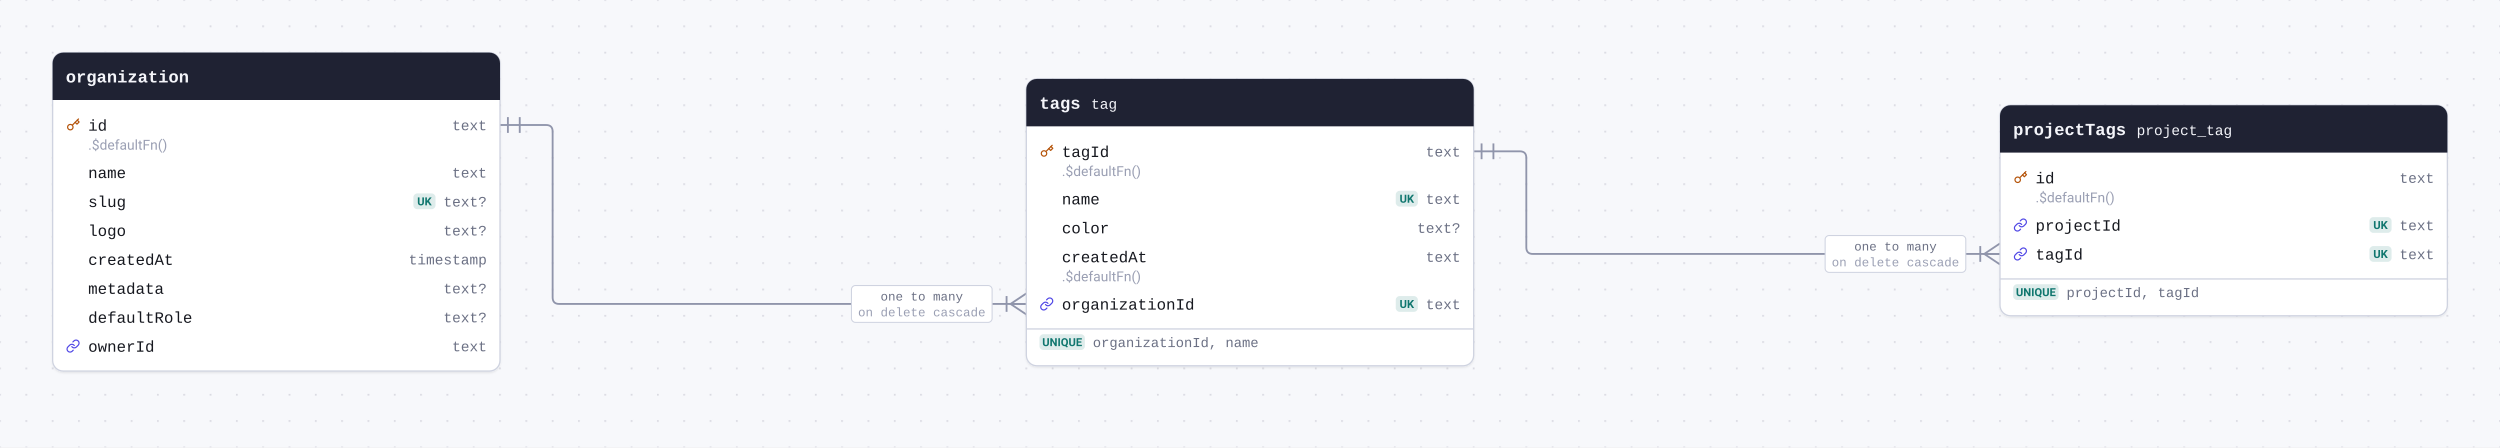
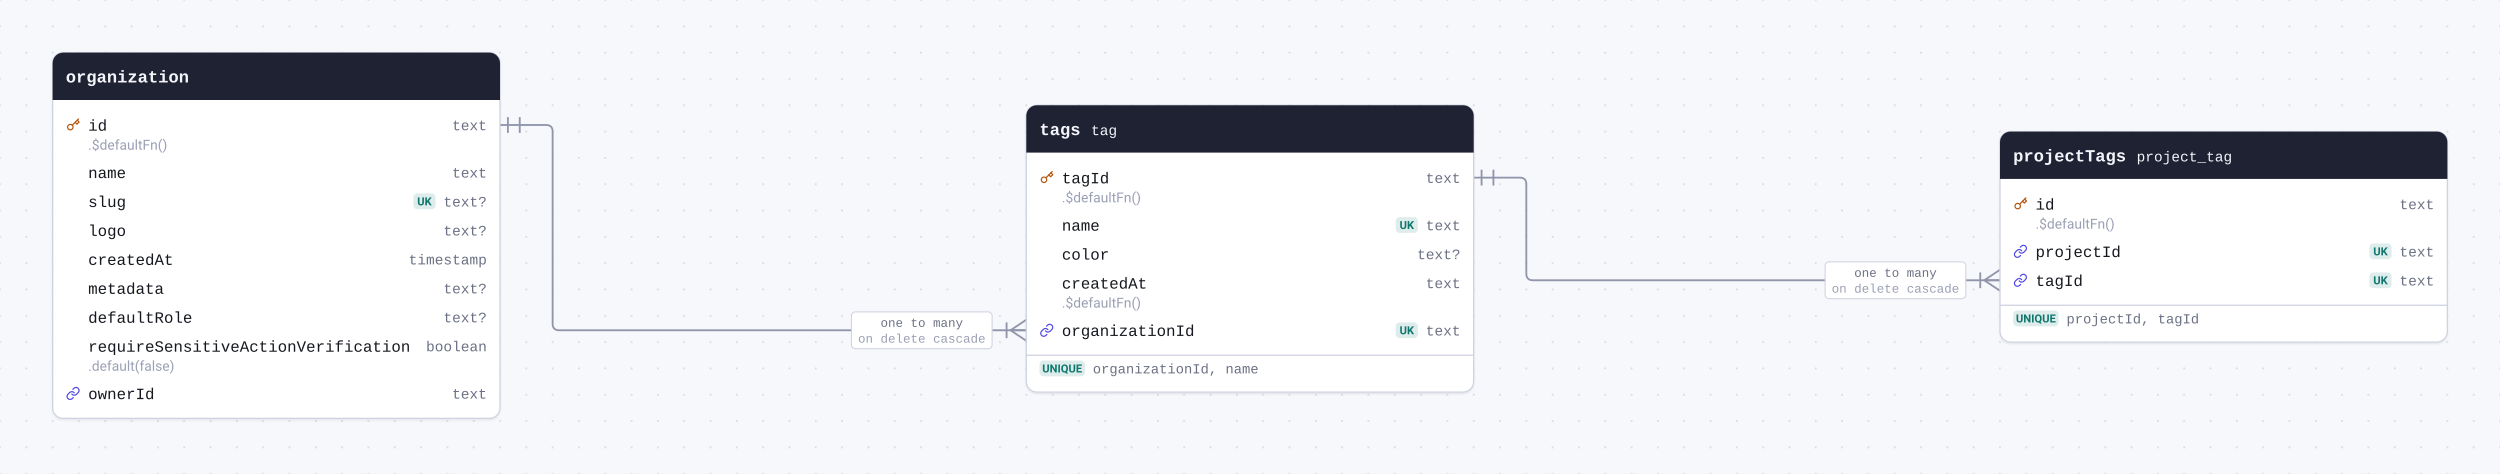
- <svg xmlns="http://www.w3.org/2000/svg" width="1900" height="340" viewBox="0 0 1900 340">
+ <svg xmlns="http://www.w3.org/2000/svg" width="1900" height="360" viewBox="0 0 1900 360">
  <defs>
    <pattern id="dots" x="-0.7" y="-0.7" width="20" height="20" patternUnits="userSpaceOnUse">
      <circle cx="0.7" cy="0.7" r="0.7" fill="#d4d4dc" />
    </pattern>
    <filter id="node-shadow" x="-5%" y="-5%" width="110%" height="115%">
      <feDropShadow dx="0" dy="1" stdDeviation="1" flood-color="#000000" flood-opacity="0.08" />
    </filter>
  </defs>
-   <rect x="0" y="0" width="1900" height="340" fill="#f7f8fb" />
-   <rect x="0" y="0" width="1900" height="340" fill="url(#dots)" />
+   <rect x="0" y="0" width="1900" height="360" fill="#f7f8fb" />
+   <rect x="0" y="0" width="1900" height="360" fill="url(#dots)" />
  <g class="relation-edge">
-     <path d="M380 95L400 95L 415,95Q 420,95 420,100L 420,226Q 420,231 425,231L760 231L780 231" fill="none" stroke="#9095ab" stroke-width="1.4" />
+     <path d="M380 95L400 95L 415,95Q 420,95 420,100L 420,246Q 420,251 425,251L760 251L780 251" fill="none" stroke="#9095ab" stroke-width="1.4" />
    <g transform="translate(380 95) scale(-1 1)" fill="none" stroke="#9095ab" stroke-width="1.4">
      <path d="M-6 -6 L-6 6" />
      <path d="M-15 -6 L-15 6" />
    </g>
-     <g transform="translate(780 231)" fill="none" stroke="#9095ab" stroke-width="1.4">
+     <g transform="translate(780 251)" fill="none" stroke="#9095ab" stroke-width="1.4">
      <path d="M0 -8 L-12 0 L0 8 M-12 0 L0 0" />
      <path d="M-15 -6 L-15 6" />
    </g>
  </g>
  <g class="relation-edge">
-     <path d="M1120 115L1140 115L 1155,115Q 1160,115 1160,120L 1160,188Q 1160,193 1165,193L1500 193L1520 193" fill="none" stroke="#9095ab" stroke-width="1.4" />
-     <g transform="translate(1120 115) scale(-1 1)" fill="none" stroke="#9095ab" stroke-width="1.4">
+     <path d="M1120 135L1140 135L 1155,135Q 1160,135 1160,140L 1160,208Q 1160,213 1165,213L1500 213L1520 213" fill="none" stroke="#9095ab" stroke-width="1.4" />
+     <g transform="translate(1120 135) scale(-1 1)" fill="none" stroke="#9095ab" stroke-width="1.4">
      <path d="M-6 -6 L-6 6" />
      <path d="M-15 -6 L-15 6" />
    </g>
-     <g transform="translate(1520 193)" fill="none" stroke="#9095ab" stroke-width="1.4">
+     <g transform="translate(1520 213)" fill="none" stroke="#9095ab" stroke-width="1.4">
      <path d="M0 -8 L-12 0 L0 8 M-12 0 L0 0" />
      <path d="M-15 -6 L-15 6" />
    </g>
  </g>
  <g class="model-node">
    <clipPath id="node-clip-0">
-       <rect x="40" y="40" width="340" height="242" rx="8" />
+       <rect x="40" y="40" width="340" height="278" rx="8" />
    </clipPath>
-     <rect x="40" y="40" width="340" height="242" rx="8" fill="#ffffff" stroke="#cfd3e0" filter="url(#node-shadow)" />
+     <rect x="40" y="40" width="340" height="278" rx="8" fill="#ffffff" stroke="#cfd3e0" filter="url(#node-shadow)" />
    <rect x="40" y="40" width="340" height="36" fill="#1f2233" clip-path="url(#node-clip-0)" />
    <text x="50" y="62.68" font-family="ui-monospace, SF Mono, Menlo, Consolas, Liberation Mono, DejaVu Sans Mono, monospace" font-size="13" font-weight="700" fill="#f4f5fa">organization</text>
    <g transform="translate(50 89.5) scale(0.46)" fill="none" stroke="#b45309" stroke-width="2" stroke-linecap="round" stroke-linejoin="round">
      <circle cx="7.5" cy="15.5" r="4.5" />
      <path d="m21 2-9.6 9.6" />
      <path d="m15.5 7.5 3 3L22 7l-3-3" />
    </g>
    <text x="67" y="99.32" font-family="ui-monospace, SF Mono, Menlo, Consolas, Liberation Mono, DejaVu Sans Mono, monospace" font-size="12" fill="#16181f">id</text>
    <text x="370" y="98.96" font-family="ui-monospace, SF Mono, Menlo, Consolas, Liberation Mono, DejaVu Sans Mono, monospace" font-size="11" text-anchor="end" fill="#6b7084">text</text>
    <text x="67" y="113.78" font-family="ui-sans-serif, -apple-system, Segoe UI, Roboto, Helvetica Neue, Arial, DejaVu Sans, sans-serif" font-size="10.5" fill="#9a9fb3">.$defaultFn()</text>
    <text x="67" y="135.32" font-family="ui-monospace, SF Mono, Menlo, Consolas, Liberation Mono, DejaVu Sans Mono, monospace" font-size="12" fill="#16181f">name</text>
    <text x="370" y="134.96" font-family="ui-monospace, SF Mono, Menlo, Consolas, Liberation Mono, DejaVu Sans Mono, monospace" font-size="11" text-anchor="end" fill="#6b7084">text</text>
    <rect x="314.16" y="147" width="16.84" height="12" rx="3" fill="#0f766e" fill-opacity="0.14" />
    <text x="322.58" y="156.06" font-family="ui-sans-serif, -apple-system, Segoe UI, Roboto, Helvetica Neue, Arial, DejaVu Sans, sans-serif" font-size="8.5" font-weight="600" text-anchor="middle" fill="#0f766e">UK</text>
    <text x="67" y="157.32" font-family="ui-monospace, SF Mono, Menlo, Consolas, Liberation Mono, DejaVu Sans Mono, monospace" font-size="12" fill="#16181f">slug</text>
    <text x="370" y="156.96" font-family="ui-monospace, SF Mono, Menlo, Consolas, Liberation Mono, DejaVu Sans Mono, monospace" font-size="11" text-anchor="end" fill="#6b7084">text?</text>
    <text x="67" y="179.32" font-family="ui-monospace, SF Mono, Menlo, Consolas, Liberation Mono, DejaVu Sans Mono, monospace" font-size="12" fill="#16181f">logo</text>
    <text x="370" y="178.96" font-family="ui-monospace, SF Mono, Menlo, Consolas, Liberation Mono, DejaVu Sans Mono, monospace" font-size="11" text-anchor="end" fill="#6b7084">text?</text>
    <text x="67" y="201.32" font-family="ui-monospace, SF Mono, Menlo, Consolas, Liberation Mono, DejaVu Sans Mono, monospace" font-size="12" fill="#16181f">createdAt</text>
    <text x="370" y="200.96" font-family="ui-monospace, SF Mono, Menlo, Consolas, Liberation Mono, DejaVu Sans Mono, monospace" font-size="11" text-anchor="end" fill="#6b7084">timestamp</text>
    <text x="67" y="223.32" font-family="ui-monospace, SF Mono, Menlo, Consolas, Liberation Mono, DejaVu Sans Mono, monospace" font-size="12" fill="#16181f">metadata</text>
    <text x="370" y="222.96" font-family="ui-monospace, SF Mono, Menlo, Consolas, Liberation Mono, DejaVu Sans Mono, monospace" font-size="11" text-anchor="end" fill="#6b7084">text?</text>
    <text x="67" y="245.32" font-family="ui-monospace, SF Mono, Menlo, Consolas, Liberation Mono, DejaVu Sans Mono, monospace" font-size="12" fill="#16181f">defaultRole</text>
    <text x="370" y="244.96" font-family="ui-monospace, SF Mono, Menlo, Consolas, Liberation Mono, DejaVu Sans Mono, monospace" font-size="11" text-anchor="end" fill="#6b7084">text?</text>
-     <g transform="translate(50 257.5) scale(0.46)" fill="none" stroke="#4f46e5" stroke-width="2" stroke-linecap="round" stroke-linejoin="round">
+     <text x="67" y="267.32" font-family="ui-monospace, SF Mono, Menlo, Consolas, Liberation Mono, DejaVu Sans Mono, monospace" font-size="12" fill="#16181f">requireSensitiveActionVerification</text>
+     <text x="370" y="266.96" font-family="ui-monospace, SF Mono, Menlo, Consolas, Liberation Mono, DejaVu Sans Mono, monospace" font-size="11" text-anchor="end" fill="#6b7084">boolean</text>
+     <text x="67" y="281.78" font-family="ui-sans-serif, -apple-system, Segoe UI, Roboto, Helvetica Neue, Arial, DejaVu Sans, sans-serif" font-size="10.5" fill="#9a9fb3">.default(false)</text>
+     <g transform="translate(50 293.5) scale(0.46)" fill="none" stroke="#4f46e5" stroke-width="2" stroke-linecap="round" stroke-linejoin="round">
      <path d="M10 13a5 5 0 0 0 7.54.54l3-3a5 5 0 0 0-7.07-7.07l-1.72 1.71" />
      <path d="M14 11a5 5 0 0 0-7.54-.54l-3 3a5 5 0 0 0 7.07 7.07l1.71-1.71" />
    </g>
-     <text x="67" y="267.32" font-family="ui-monospace, SF Mono, Menlo, Consolas, Liberation Mono, DejaVu Sans Mono, monospace" font-size="12" fill="#16181f">ownerId</text>
-     <text x="370" y="266.96" font-family="ui-monospace, SF Mono, Menlo, Consolas, Liberation Mono, DejaVu Sans Mono, monospace" font-size="11" text-anchor="end" fill="#6b7084">text</text>
+     <text x="67" y="303.32" font-family="ui-monospace, SF Mono, Menlo, Consolas, Liberation Mono, DejaVu Sans Mono, monospace" font-size="12" fill="#16181f">ownerId</text>
+     <text x="370" y="302.96" font-family="ui-monospace, SF Mono, Menlo, Consolas, Liberation Mono, DejaVu Sans Mono, monospace" font-size="11" text-anchor="end" fill="#6b7084">text</text>
  </g>
  <g class="model-node">
    <clipPath id="node-clip-1">
-       <rect x="780" y="60" width="340" height="218" rx="8" />
+       <rect x="780" y="80" width="340" height="218" rx="8" />
    </clipPath>
-     <rect x="780" y="60" width="340" height="218" rx="8" fill="#ffffff" stroke="#cfd3e0" filter="url(#node-shadow)" />
-     <rect x="780" y="60" width="340" height="36" fill="#1f2233" clip-path="url(#node-clip-1)" />
-     <text x="790" y="82.68" font-family="ui-monospace, SF Mono, Menlo, Consolas, Liberation Mono, DejaVu Sans Mono, monospace" font-size="13" font-weight="700" fill="#f4f5fa">tags<tspan dx="8" font-size="11" font-weight="400" opacity="0.6">tag</tspan>
+     <rect x="780" y="80" width="340" height="218" rx="8" fill="#ffffff" stroke="#cfd3e0" filter="url(#node-shadow)" />
+     <rect x="780" y="80" width="340" height="36" fill="#1f2233" clip-path="url(#node-clip-1)" />
+     <text x="790" y="102.68" font-family="ui-monospace, SF Mono, Menlo, Consolas, Liberation Mono, DejaVu Sans Mono, monospace" font-size="13" font-weight="700" fill="#f4f5fa">tags<tspan dx="8" font-size="11" font-weight="400" opacity="0.6">tag</tspan>
    </text>
-     <g transform="translate(790 109.5) scale(0.46)" fill="none" stroke="#b45309" stroke-width="2" stroke-linecap="round" stroke-linejoin="round">
+     <g transform="translate(790 129.5) scale(0.46)" fill="none" stroke="#b45309" stroke-width="2" stroke-linecap="round" stroke-linejoin="round">
      <circle cx="7.5" cy="15.5" r="4.5" />
      <path d="m21 2-9.6 9.6" />
      <path d="m15.5 7.5 3 3L22 7l-3-3" />
    </g>
-     <text x="807" y="119.32" font-family="ui-monospace, SF Mono, Menlo, Consolas, Liberation Mono, DejaVu Sans Mono, monospace" font-size="12" fill="#16181f">tagId</text>
-     <text x="1110" y="118.96" font-family="ui-monospace, SF Mono, Menlo, Consolas, Liberation Mono, DejaVu Sans Mono, monospace" font-size="11" text-anchor="end" fill="#6b7084">text</text>
-     <text x="807" y="133.78" font-family="ui-sans-serif, -apple-system, Segoe UI, Roboto, Helvetica Neue, Arial, DejaVu Sans, sans-serif" font-size="10.5" fill="#9a9fb3">.$defaultFn()</text>
-     <rect x="1060.76" y="145" width="16.84" height="12" rx="3" fill="#0f766e" fill-opacity="0.14" />
-     <text x="1069.18" y="154.06" font-family="ui-sans-serif, -apple-system, Segoe UI, Roboto, Helvetica Neue, Arial, DejaVu Sans, sans-serif" font-size="8.5" font-weight="600" text-anchor="middle" fill="#0f766e">UK</text>
-     <text x="807" y="155.32" font-family="ui-monospace, SF Mono, Menlo, Consolas, Liberation Mono, DejaVu Sans Mono, monospace" font-size="12" fill="#16181f">name</text>
-     <text x="1110" y="154.96" font-family="ui-monospace, SF Mono, Menlo, Consolas, Liberation Mono, DejaVu Sans Mono, monospace" font-size="11" text-anchor="end" fill="#6b7084">text</text>
-     <text x="807" y="177.32" font-family="ui-monospace, SF Mono, Menlo, Consolas, Liberation Mono, DejaVu Sans Mono, monospace" font-size="12" fill="#16181f">color</text>
-     <text x="1110" y="176.96" font-family="ui-monospace, SF Mono, Menlo, Consolas, Liberation Mono, DejaVu Sans Mono, monospace" font-size="11" text-anchor="end" fill="#6b7084">text?</text>
-     <text x="807" y="199.32" font-family="ui-monospace, SF Mono, Menlo, Consolas, Liberation Mono, DejaVu Sans Mono, monospace" font-size="12" fill="#16181f">createdAt</text>
-     <text x="1110" y="198.96" font-family="ui-monospace, SF Mono, Menlo, Consolas, Liberation Mono, DejaVu Sans Mono, monospace" font-size="11" text-anchor="end" fill="#6b7084">text</text>
-     <text x="807" y="213.78" font-family="ui-sans-serif, -apple-system, Segoe UI, Roboto, Helvetica Neue, Arial, DejaVu Sans, sans-serif" font-size="10.5" fill="#9a9fb3">.$defaultFn()</text>
-     <g transform="translate(790 225.5) scale(0.46)" fill="none" stroke="#4f46e5" stroke-width="2" stroke-linecap="round" stroke-linejoin="round">
+     <text x="807" y="139.32" font-family="ui-monospace, SF Mono, Menlo, Consolas, Liberation Mono, DejaVu Sans Mono, monospace" font-size="12" fill="#16181f">tagId</text>
+     <text x="1110" y="138.96" font-family="ui-monospace, SF Mono, Menlo, Consolas, Liberation Mono, DejaVu Sans Mono, monospace" font-size="11" text-anchor="end" fill="#6b7084">text</text>
+     <text x="807" y="153.78" font-family="ui-sans-serif, -apple-system, Segoe UI, Roboto, Helvetica Neue, Arial, DejaVu Sans, sans-serif" font-size="10.5" fill="#9a9fb3">.$defaultFn()</text>
+     <rect x="1060.76" y="165" width="16.84" height="12" rx="3" fill="#0f766e" fill-opacity="0.14" />
+     <text x="1069.18" y="174.06" font-family="ui-sans-serif, -apple-system, Segoe UI, Roboto, Helvetica Neue, Arial, DejaVu Sans, sans-serif" font-size="8.5" font-weight="600" text-anchor="middle" fill="#0f766e">UK</text>
+     <text x="807" y="175.32" font-family="ui-monospace, SF Mono, Menlo, Consolas, Liberation Mono, DejaVu Sans Mono, monospace" font-size="12" fill="#16181f">name</text>
+     <text x="1110" y="174.96" font-family="ui-monospace, SF Mono, Menlo, Consolas, Liberation Mono, DejaVu Sans Mono, monospace" font-size="11" text-anchor="end" fill="#6b7084">text</text>
+     <text x="807" y="197.32" font-family="ui-monospace, SF Mono, Menlo, Consolas, Liberation Mono, DejaVu Sans Mono, monospace" font-size="12" fill="#16181f">color</text>
+     <text x="1110" y="196.96" font-family="ui-monospace, SF Mono, Menlo, Consolas, Liberation Mono, DejaVu Sans Mono, monospace" font-size="11" text-anchor="end" fill="#6b7084">text?</text>
+     <text x="807" y="219.32" font-family="ui-monospace, SF Mono, Menlo, Consolas, Liberation Mono, DejaVu Sans Mono, monospace" font-size="12" fill="#16181f">createdAt</text>
+     <text x="1110" y="218.96" font-family="ui-monospace, SF Mono, Menlo, Consolas, Liberation Mono, DejaVu Sans Mono, monospace" font-size="11" text-anchor="end" fill="#6b7084">text</text>
+     <text x="807" y="233.78" font-family="ui-sans-serif, -apple-system, Segoe UI, Roboto, Helvetica Neue, Arial, DejaVu Sans, sans-serif" font-size="10.5" fill="#9a9fb3">.$defaultFn()</text>
+     <g transform="translate(790 245.5) scale(0.46)" fill="none" stroke="#4f46e5" stroke-width="2" stroke-linecap="round" stroke-linejoin="round">
      <path d="M10 13a5 5 0 0 0 7.54.54l3-3a5 5 0 0 0-7.07-7.07l-1.72 1.71" />
      <path d="M14 11a5 5 0 0 0-7.54-.54l-3 3a5 5 0 0 0 7.07 7.07l1.71-1.71" />
    </g>
-     <rect x="1060.76" y="225" width="16.84" height="12" rx="3" fill="#0f766e" fill-opacity="0.14" />
-     <text x="1069.18" y="234.06" font-family="ui-sans-serif, -apple-system, Segoe UI, Roboto, Helvetica Neue, Arial, DejaVu Sans, sans-serif" font-size="8.5" font-weight="600" text-anchor="middle" fill="#0f766e">UK</text>
-     <text x="807" y="235.32" font-family="ui-monospace, SF Mono, Menlo, Consolas, Liberation Mono, DejaVu Sans Mono, monospace" font-size="12" fill="#16181f">organizationId</text>
-     <text x="1110" y="234.96" font-family="ui-monospace, SF Mono, Menlo, Consolas, Liberation Mono, DejaVu Sans Mono, monospace" font-size="11" text-anchor="end" fill="#6b7084">text</text>
-     <path d="M780 250H1120" stroke="#cfd3e0" stroke-width="1" />
-     <rect x="790" y="254" width="34.52" height="12" rx="3" fill="#0f766e" fill-opacity="0.14" />
-     <text x="807.26" y="263.06" font-family="ui-sans-serif, -apple-system, Segoe UI, Roboto, Helvetica Neue, Arial, DejaVu Sans, sans-serif" font-size="8.5" font-weight="600" text-anchor="middle" fill="#0f766e">UNIQUE</text>
-     <text x="830.52" y="263.78" font-family="ui-monospace, SF Mono, Menlo, Consolas, Liberation Mono, DejaVu Sans Mono, monospace" font-size="10.5" fill="#6b7084">organizationId, name</text>
+     <rect x="1060.76" y="245" width="16.84" height="12" rx="3" fill="#0f766e" fill-opacity="0.14" />
+     <text x="1069.18" y="254.06" font-family="ui-sans-serif, -apple-system, Segoe UI, Roboto, Helvetica Neue, Arial, DejaVu Sans, sans-serif" font-size="8.5" font-weight="600" text-anchor="middle" fill="#0f766e">UK</text>
+     <text x="807" y="255.32" font-family="ui-monospace, SF Mono, Menlo, Consolas, Liberation Mono, DejaVu Sans Mono, monospace" font-size="12" fill="#16181f">organizationId</text>
+     <text x="1110" y="254.96" font-family="ui-monospace, SF Mono, Menlo, Consolas, Liberation Mono, DejaVu Sans Mono, monospace" font-size="11" text-anchor="end" fill="#6b7084">text</text>
+     <path d="M780 270H1120" stroke="#cfd3e0" stroke-width="1" />
+     <rect x="790" y="274" width="34.52" height="12" rx="3" fill="#0f766e" fill-opacity="0.14" />
+     <text x="807.26" y="283.06" font-family="ui-sans-serif, -apple-system, Segoe UI, Roboto, Helvetica Neue, Arial, DejaVu Sans, sans-serif" font-size="8.5" font-weight="600" text-anchor="middle" fill="#0f766e">UNIQUE</text>
+     <text x="830.52" y="283.78" font-family="ui-monospace, SF Mono, Menlo, Consolas, Liberation Mono, DejaVu Sans Mono, monospace" font-size="10.5" fill="#6b7084">organizationId, name</text>
  </g>
  <g class="model-node">
    <clipPath id="node-clip-2">
-       <rect x="1520" y="80" width="340" height="160" rx="8" />
+       <rect x="1520" y="100" width="340" height="160" rx="8" />
    </clipPath>
-     <rect x="1520" y="80" width="340" height="160" rx="8" fill="#ffffff" stroke="#cfd3e0" filter="url(#node-shadow)" />
-     <rect x="1520" y="80" width="340" height="36" fill="#1f2233" clip-path="url(#node-clip-2)" />
-     <text x="1530" y="102.68" font-family="ui-monospace, SF Mono, Menlo, Consolas, Liberation Mono, DejaVu Sans Mono, monospace" font-size="13" font-weight="700" fill="#f4f5fa">projectTags<tspan dx="8" font-size="11" font-weight="400" opacity="0.6">project_tag</tspan>
+     <rect x="1520" y="100" width="340" height="160" rx="8" fill="#ffffff" stroke="#cfd3e0" filter="url(#node-shadow)" />
+     <rect x="1520" y="100" width="340" height="36" fill="#1f2233" clip-path="url(#node-clip-2)" />
+     <text x="1530" y="122.68" font-family="ui-monospace, SF Mono, Menlo, Consolas, Liberation Mono, DejaVu Sans Mono, monospace" font-size="13" font-weight="700" fill="#f4f5fa">projectTags<tspan dx="8" font-size="11" font-weight="400" opacity="0.6">project_tag</tspan>
    </text>
-     <g transform="translate(1530 129.5) scale(0.46)" fill="none" stroke="#b45309" stroke-width="2" stroke-linecap="round" stroke-linejoin="round">
+     <g transform="translate(1530 149.5) scale(0.46)" fill="none" stroke="#b45309" stroke-width="2" stroke-linecap="round" stroke-linejoin="round">
      <circle cx="7.5" cy="15.5" r="4.5" />
      <path d="m21 2-9.6 9.6" />
      <path d="m15.5 7.5 3 3L22 7l-3-3" />
    </g>
-     <text x="1547" y="139.32" font-family="ui-monospace, SF Mono, Menlo, Consolas, Liberation Mono, DejaVu Sans Mono, monospace" font-size="12" fill="#16181f">id</text>
-     <text x="1850" y="138.96" font-family="ui-monospace, SF Mono, Menlo, Consolas, Liberation Mono, DejaVu Sans Mono, monospace" font-size="11" text-anchor="end" fill="#6b7084">text</text>
-     <text x="1547" y="153.78" font-family="ui-sans-serif, -apple-system, Segoe UI, Roboto, Helvetica Neue, Arial, DejaVu Sans, sans-serif" font-size="10.5" fill="#9a9fb3">.$defaultFn()</text>
-     <g transform="translate(1530 165.5) scale(0.46)" fill="none" stroke="#4f46e5" stroke-width="2" stroke-linecap="round" stroke-linejoin="round">
+     <text x="1547" y="159.32" font-family="ui-monospace, SF Mono, Menlo, Consolas, Liberation Mono, DejaVu Sans Mono, monospace" font-size="12" fill="#16181f">id</text>
+     <text x="1850" y="158.96" font-family="ui-monospace, SF Mono, Menlo, Consolas, Liberation Mono, DejaVu Sans Mono, monospace" font-size="11" text-anchor="end" fill="#6b7084">text</text>
+     <text x="1547" y="173.78" font-family="ui-sans-serif, -apple-system, Segoe UI, Roboto, Helvetica Neue, Arial, DejaVu Sans, sans-serif" font-size="10.5" fill="#9a9fb3">.$defaultFn()</text>
+     <g transform="translate(1530 185.5) scale(0.46)" fill="none" stroke="#4f46e5" stroke-width="2" stroke-linecap="round" stroke-linejoin="round">
      <path d="M10 13a5 5 0 0 0 7.54.54l3-3a5 5 0 0 0-7.07-7.07l-1.72 1.71" />
      <path d="M14 11a5 5 0 0 0-7.54-.54l-3 3a5 5 0 0 0 7.07 7.07l1.71-1.71" />
    </g>
-     <rect x="1800.76" y="165" width="16.84" height="12" rx="3" fill="#0f766e" fill-opacity="0.14" />
-     <text x="1809.18" y="174.06" font-family="ui-sans-serif, -apple-system, Segoe UI, Roboto, Helvetica Neue, Arial, DejaVu Sans, sans-serif" font-size="8.5" font-weight="600" text-anchor="middle" fill="#0f766e">UK</text>
-     <text x="1547" y="175.32" font-family="ui-monospace, SF Mono, Menlo, Consolas, Liberation Mono, DejaVu Sans Mono, monospace" font-size="12" fill="#16181f">projectId</text>
-     <text x="1850" y="174.96" font-family="ui-monospace, SF Mono, Menlo, Consolas, Liberation Mono, DejaVu Sans Mono, monospace" font-size="11" text-anchor="end" fill="#6b7084">text</text>
-     <g transform="translate(1530 187.5) scale(0.46)" fill="none" stroke="#4f46e5" stroke-width="2" stroke-linecap="round" stroke-linejoin="round">
+     <rect x="1800.76" y="185" width="16.84" height="12" rx="3" fill="#0f766e" fill-opacity="0.14" />
+     <text x="1809.18" y="194.06" font-family="ui-sans-serif, -apple-system, Segoe UI, Roboto, Helvetica Neue, Arial, DejaVu Sans, sans-serif" font-size="8.5" font-weight="600" text-anchor="middle" fill="#0f766e">UK</text>
+     <text x="1547" y="195.32" font-family="ui-monospace, SF Mono, Menlo, Consolas, Liberation Mono, DejaVu Sans Mono, monospace" font-size="12" fill="#16181f">projectId</text>
+     <text x="1850" y="194.96" font-family="ui-monospace, SF Mono, Menlo, Consolas, Liberation Mono, DejaVu Sans Mono, monospace" font-size="11" text-anchor="end" fill="#6b7084">text</text>
+     <g transform="translate(1530 207.5) scale(0.46)" fill="none" stroke="#4f46e5" stroke-width="2" stroke-linecap="round" stroke-linejoin="round">
      <path d="M10 13a5 5 0 0 0 7.54.54l3-3a5 5 0 0 0-7.07-7.07l-1.72 1.71" />
      <path d="M14 11a5 5 0 0 0-7.54-.54l-3 3a5 5 0 0 0 7.07 7.07l1.71-1.71" />
    </g>
-     <rect x="1800.76" y="187" width="16.84" height="12" rx="3" fill="#0f766e" fill-opacity="0.14" />
-     <text x="1809.18" y="196.06" font-family="ui-sans-serif, -apple-system, Segoe UI, Roboto, Helvetica Neue, Arial, DejaVu Sans, sans-serif" font-size="8.5" font-weight="600" text-anchor="middle" fill="#0f766e">UK</text>
-     <text x="1547" y="197.32" font-family="ui-monospace, SF Mono, Menlo, Consolas, Liberation Mono, DejaVu Sans Mono, monospace" font-size="12" fill="#16181f">tagId</text>
-     <text x="1850" y="196.96" font-family="ui-monospace, SF Mono, Menlo, Consolas, Liberation Mono, DejaVu Sans Mono, monospace" font-size="11" text-anchor="end" fill="#6b7084">text</text>
-     <path d="M1520 212H1860" stroke="#cfd3e0" stroke-width="1" />
-     <rect x="1530" y="216" width="34.52" height="12" rx="3" fill="#0f766e" fill-opacity="0.14" />
-     <text x="1547.26" y="225.06" font-family="ui-sans-serif, -apple-system, Segoe UI, Roboto, Helvetica Neue, Arial, DejaVu Sans, sans-serif" font-size="8.5" font-weight="600" text-anchor="middle" fill="#0f766e">UNIQUE</text>
-     <text x="1570.52" y="225.78" font-family="ui-monospace, SF Mono, Menlo, Consolas, Liberation Mono, DejaVu Sans Mono, monospace" font-size="10.5" fill="#6b7084">projectId, tagId</text>
+     <rect x="1800.76" y="207" width="16.84" height="12" rx="3" fill="#0f766e" fill-opacity="0.14" />
+     <text x="1809.18" y="216.06" font-family="ui-sans-serif, -apple-system, Segoe UI, Roboto, Helvetica Neue, Arial, DejaVu Sans, sans-serif" font-size="8.5" font-weight="600" text-anchor="middle" fill="#0f766e">UK</text>
+     <text x="1547" y="217.32" font-family="ui-monospace, SF Mono, Menlo, Consolas, Liberation Mono, DejaVu Sans Mono, monospace" font-size="12" fill="#16181f">tagId</text>
+     <text x="1850" y="216.96" font-family="ui-monospace, SF Mono, Menlo, Consolas, Liberation Mono, DejaVu Sans Mono, monospace" font-size="11" text-anchor="end" fill="#6b7084">text</text>
+     <path d="M1520 232H1860" stroke="#cfd3e0" stroke-width="1" />
+     <rect x="1530" y="236" width="34.52" height="12" rx="3" fill="#0f766e" fill-opacity="0.14" />
+     <text x="1547.26" y="245.06" font-family="ui-sans-serif, -apple-system, Segoe UI, Roboto, Helvetica Neue, Arial, DejaVu Sans, sans-serif" font-size="8.5" font-weight="600" text-anchor="middle" fill="#0f766e">UNIQUE</text>
+     <text x="1570.52" y="245.78" font-family="ui-monospace, SF Mono, Menlo, Consolas, Liberation Mono, DejaVu Sans Mono, monospace" font-size="10.5" fill="#6b7084">projectId, tagId</text>
  </g>
  <g class="relation-label">
-     <rect x="647.1" y="217" width="106.9" height="28" rx="3" fill="#ffffff" stroke="#cfd3e0" stroke-width="0.8" />
-     <text x="700.55" y="228.42" font-family="ui-monospace, SF Mono, Menlo, Consolas, Liberation Mono, DejaVu Sans Mono, monospace" font-size="9.5" text-anchor="middle" fill="#6b7084">one to many</text>
-     <text x="700.55" y="240.42" font-family="ui-monospace, SF Mono, Menlo, Consolas, Liberation Mono, DejaVu Sans Mono, monospace" font-size="9.5" text-anchor="middle" fill="#9a9fb3">on delete cascade</text>
+     <rect x="647.1" y="237" width="106.9" height="28" rx="3" fill="#ffffff" stroke="#cfd3e0" stroke-width="0.8" />
+     <text x="700.55" y="248.42" font-family="ui-monospace, SF Mono, Menlo, Consolas, Liberation Mono, DejaVu Sans Mono, monospace" font-size="9.5" text-anchor="middle" fill="#6b7084">one to many</text>
+     <text x="700.55" y="260.42" font-family="ui-monospace, SF Mono, Menlo, Consolas, Liberation Mono, DejaVu Sans Mono, monospace" font-size="9.5" text-anchor="middle" fill="#9a9fb3">on delete cascade</text>
  </g>
  <g class="relation-label">
-     <rect x="1387.1" y="179" width="106.9" height="28" rx="3" fill="#ffffff" stroke="#cfd3e0" stroke-width="0.8" />
-     <text x="1440.55" y="190.42" font-family="ui-monospace, SF Mono, Menlo, Consolas, Liberation Mono, DejaVu Sans Mono, monospace" font-size="9.5" text-anchor="middle" fill="#6b7084">one to many</text>
-     <text x="1440.55" y="202.42" font-family="ui-monospace, SF Mono, Menlo, Consolas, Liberation Mono, DejaVu Sans Mono, monospace" font-size="9.5" text-anchor="middle" fill="#9a9fb3">on delete cascade</text>
+     <rect x="1387.1" y="199" width="106.9" height="28" rx="3" fill="#ffffff" stroke="#cfd3e0" stroke-width="0.8" />
+     <text x="1440.55" y="210.42" font-family="ui-monospace, SF Mono, Menlo, Consolas, Liberation Mono, DejaVu Sans Mono, monospace" font-size="9.5" text-anchor="middle" fill="#6b7084">one to many</text>
+     <text x="1440.55" y="222.42" font-family="ui-monospace, SF Mono, Menlo, Consolas, Liberation Mono, DejaVu Sans Mono, monospace" font-size="9.5" text-anchor="middle" fill="#9a9fb3">on delete cascade</text>
  </g>
</svg>
